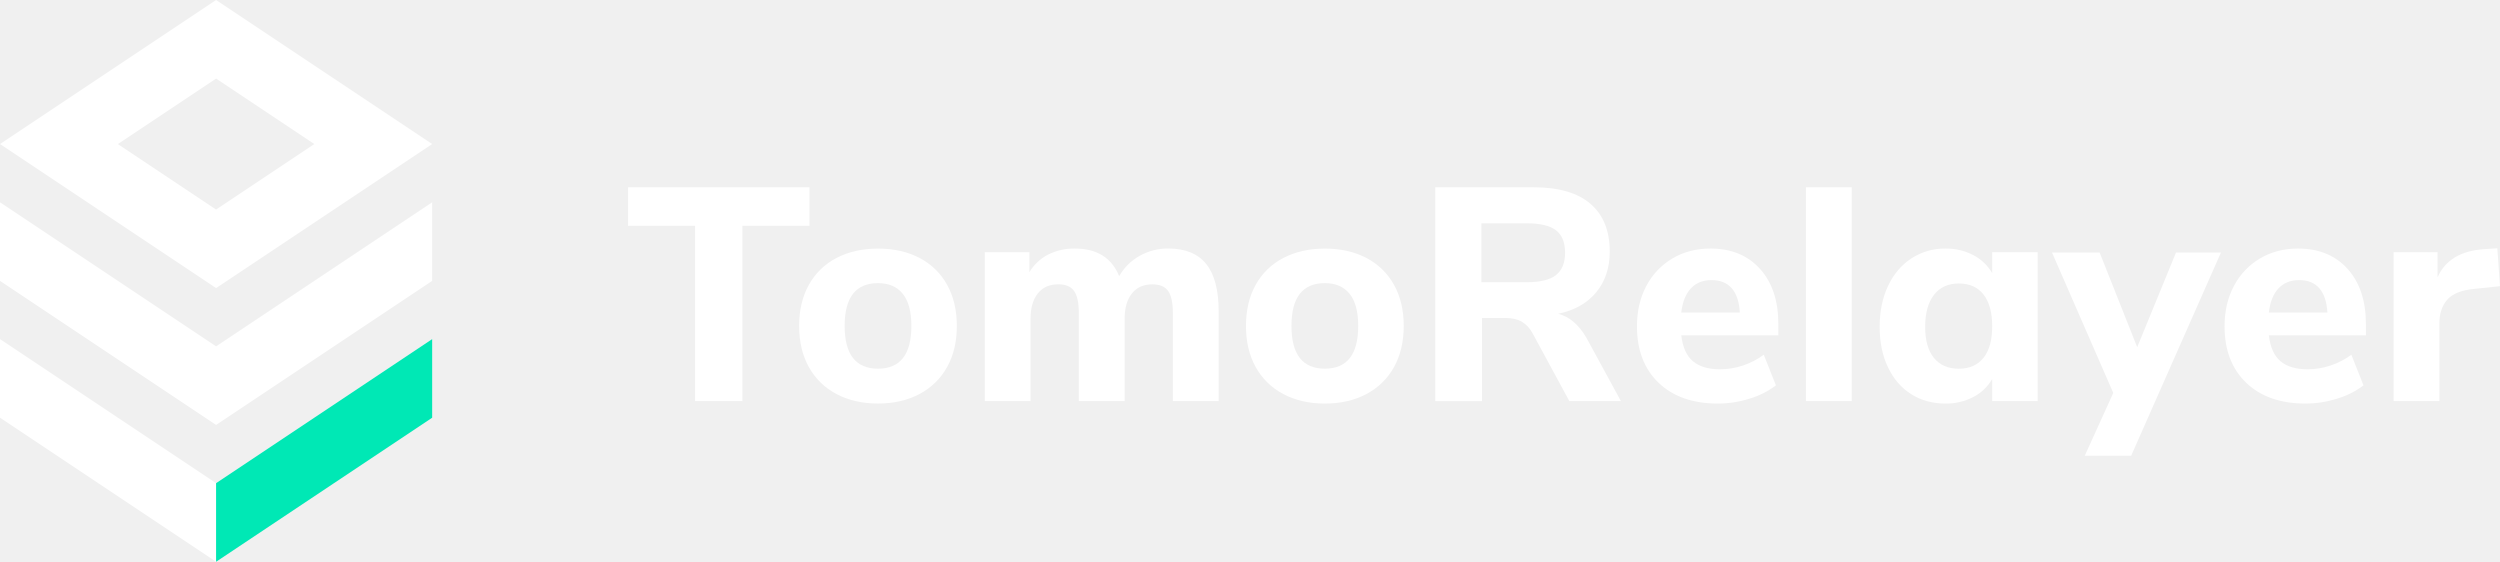
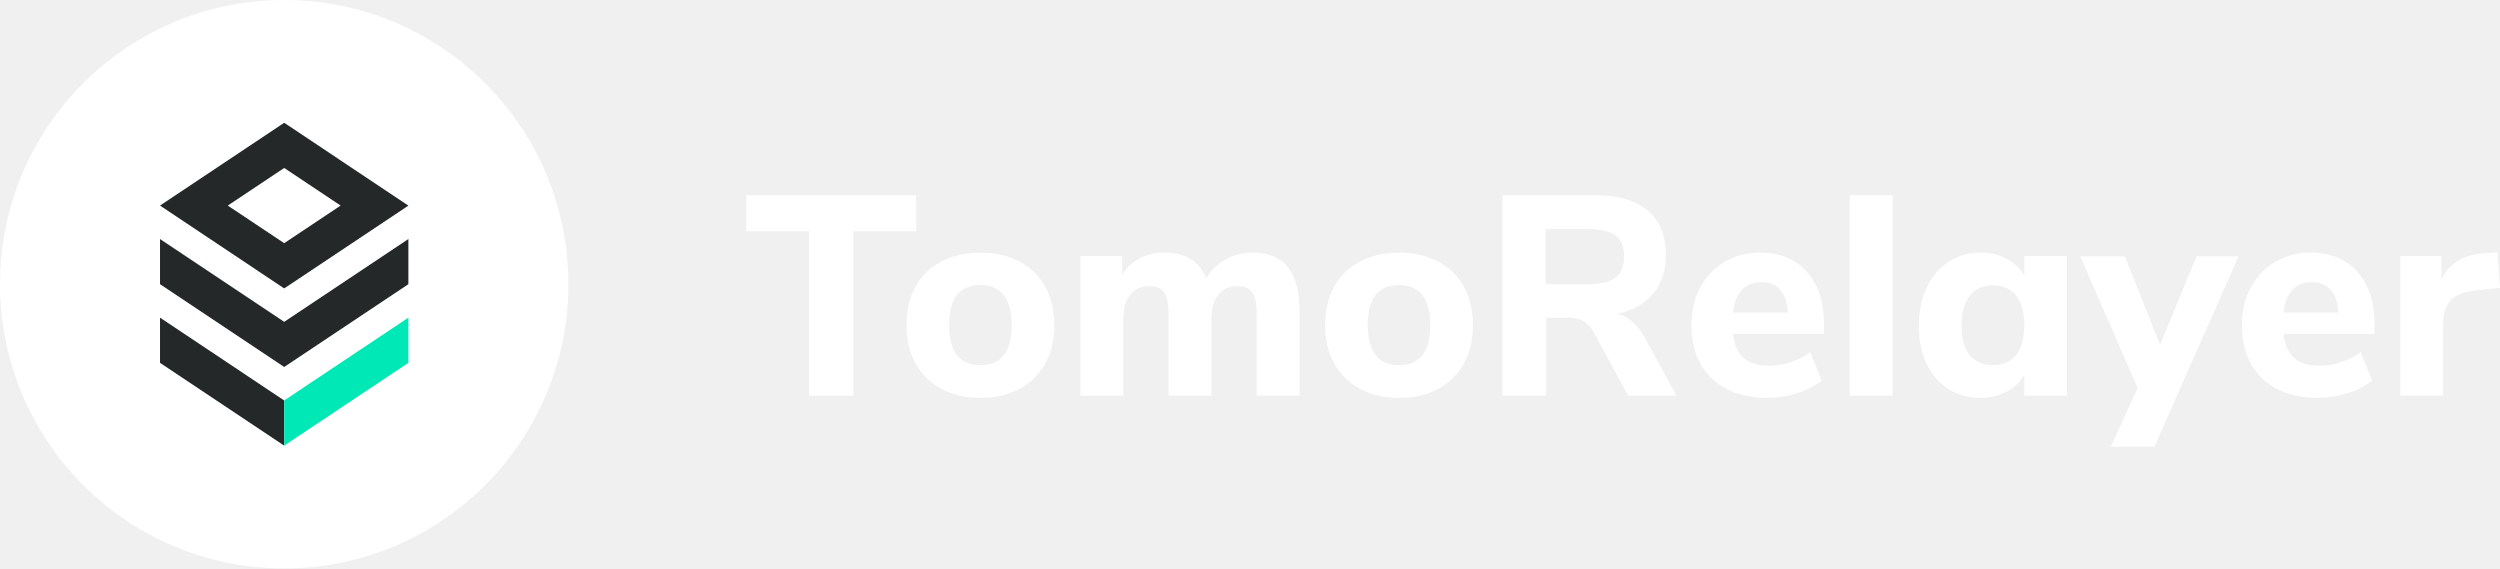
- <svg xmlns="http://www.w3.org/2000/svg" viewBox="0 0 2225.16 500">
+ <svg xmlns="http://www.w3.org/2000/svg" viewBox="0 0 2199.17 500">
  <defs>
-     <style>.cls-1{fill:#fff;}.cls-2{fill:#00e8b5;}</style>
+     <style>.cls-1{fill:#fff;}.cls-2{fill:#242828;}.cls-3{fill:#00e8b5;}</style>
  </defs>
  <g id="Layer_2" data-name="Layer 2">
    <g id="Layer_1-2" data-name="Layer 1">
-       <path class="cls-1" d="M618.67,357V201H559V166.69H720.46V201H660.79V357Z" />
-       <path class="cls-1" d="M744.49,350.7a59.64,59.64,0,0,1-24.57-24q-8.64-15.53-8.64-36.59t8.64-36.58a58.86,58.86,0,0,1,24.57-23.9q15.93-8.35,37-8.37t37,8.37A58.86,58.86,0,0,1,843,253.5q8.64,15.53,8.64,36.58T843,326.67a59.64,59.64,0,0,1-24.57,24q-15.93,8.51-37,8.5T744.49,350.7Zm66.69-60.62q0-19.15-7.69-28.62t-22-9.45q-29.7,0-29.7,38.07t29.7,38.07Q811.18,328.15,811.18,290.08Z" />
-       <path class="cls-1" d="M1073.62,235q11.07,13.77,11.07,42.12V357h-40.77V278.47q0-13.49-4.18-19.44t-14.18-5.94q-11.61,0-18.09,8.1T1001,283.87V357H960.22V278.47Q960.22,265,956,259t-14.18-5.94q-11.61,0-18.09,8.1t-6.48,22.68V357H876.52V224.47h39.69v17.82a41.54,41.54,0,0,1,16.61-15.66,51.16,51.16,0,0,1,23.89-5.4q29.43,0,39.42,24.57a47.48,47.48,0,0,1,18.09-18,50.9,50.9,0,0,1,25.65-6.62Q1062.55,221.23,1073.62,235Z" />
-       <path class="cls-1" d="M1142.2,350.7a59.64,59.64,0,0,1-24.57-24q-8.64-15.53-8.64-36.59t8.64-36.58a58.86,58.86,0,0,1,24.57-23.9q15.93-8.35,37-8.37t37,8.37a58.86,58.86,0,0,1,24.57,23.9q8.64,15.53,8.64,36.58t-8.64,36.59a59.64,59.64,0,0,1-24.57,24q-15.93,8.51-37,8.5T1142.2,350.7Zm66.69-60.62q0-19.15-7.7-28.62t-22-9.45q-29.7,0-29.7,38.07t29.7,38.07Q1208.89,328.15,1208.89,290.08Z" />
-       <path class="cls-1" d="M1442.71,357h-45.9l-32.94-60.75a25.83,25.83,0,0,0-9.72-10.12q-5.67-3.1-14.31-3.11h-20.79v74h-41.58V166.69H1365q33.48,0,50.62,14.72t17.15,42.52q0,21.62-12,36.18t-33.88,19.17q14.85,3.8,25.11,21.33Zm-57.78-112.18q8.1-6.35,8.1-19.85,0-13.77-8.1-20t-26.19-6.21h-40.23V251.2h40.23Q1376.83,251.2,1384.93,244.86Z" />
-       <path class="cls-1" d="M1582.84,298.45h-86.41q1.89,15.94,10.4,23.09t24.17,7.15a64.11,64.11,0,0,0,20.38-3.37,65.59,65.59,0,0,0,18.5-9.59l10.8,27.27a73.51,73.51,0,0,1-23.63,11.88,93.75,93.75,0,0,1-28,4.32q-33.48,0-52.78-18.49T1457,290.35q0-20.25,8.38-35.91A61.32,61.32,0,0,1,1488.6,230q14.85-8.77,33.75-8.78,27.81,0,44.15,18.09t16.34,49.14Zm-77.9-41.71q-6.89,7.42-8.51,21.46h52.12q-.81-14.29-7.16-21.6t-18-7.29Q1511.82,249.31,1504.94,256.74Z" />
-       <path class="cls-1" d="M1607.4,357V166.69h40.77V357Z" />
-       <path class="cls-1" d="M1813.68,224.47V357h-40.5V337.33a41.45,41.45,0,0,1-16.87,16.07,51.88,51.88,0,0,1-24.71,5.8q-17.28,0-30.51-8.37t-20.65-23.89q-7.44-15.53-7.43-36.05t7.43-36.31q7.43-15.79,20.79-24.57a54.09,54.09,0,0,1,30.37-8.78,51.89,51.89,0,0,1,24.71,5.81,41.56,41.56,0,0,1,16.87,16.06V224.47Zm-48.19,94q7.69-9.72,7.69-28.08t-7.69-28.21q-7.7-9.85-22-9.86t-22.14,10.13q-7.83,10.13-7.83,28.48,0,18.11,7.83,27.68t22.14,9.58Q1757.79,328.15,1765.49,318.43Z" />
-       <path class="cls-1" d="M1936.8,224.74h40l-79.92,180.9h-41.31l25.38-55.89-54.54-125h42.39L1902.24,309Z" />
-       <path class="cls-1" d="M2105.82,298.45h-86.4q1.89,15.94,10.39,23.09t24.17,7.15a64.06,64.06,0,0,0,20.38-3.37,65.46,65.46,0,0,0,18.5-9.59l10.8,27.27A73.51,73.51,0,0,1,2080,354.88a93.69,93.69,0,0,1-27.94,4.32q-33.48,0-52.78-18.49T1980,290.35q0-20.25,8.37-35.91A61.41,61.41,0,0,1,2011.59,230q14.85-8.77,33.75-8.78,27.81,0,44.14,18.09t16.34,49.14Zm-77.89-41.71q-6.9,7.42-8.51,21.46h52.11q-.81-14.29-7.16-21.6t-17.95-7.29Q2034.81,249.31,2027.93,256.74Z" />
-       <path class="cls-1" d="M2225.16,254.71l-22.95,2.43q-17,1.62-24,9.59t-7,21.19V357h-40.77V224.47h39.15v22.41q10-22.93,41.31-25.11l11.88-.81Z" />
-       <path class="cls-1" d="M190.46,255.19l1.87,1.24,1.86-1.24L380.45,131l4.2-2.8-4.2-2.81L194.19,1.25,192.33,0l-1.87,1.25L4.21,125.41,0,128.22,4.21,131Zm1.87-185.25,87.41,58.28L192.33,186.5l-87.42-58.28Z" />
-       <polygon class="cls-1" points="384.65 180.06 192.33 308.28 0 180.06 0 250 192.33 378.21 384.65 250.01 384.65 180.06" />
-       <polygon class="cls-1" points="192.33 430.07 192.33 500 0.01 371.8 0.01 301.85 192.33 430.07" />
-       <polygon class="cls-2" points="384.65 301.85 384.65 371.8 192.33 500 192.33 430.07 384.65 301.85" />
+       <circle class="cls-1" cx="250" cy="250" r="250" />
+       <path class="cls-2" d="M248.94,253l1.06.7,1.06-.7,105.79-70.53,2.39-1.59-2.39-1.6L251.06,108.71,250,108l-1.06.71L143.15,179.23l-2.39,1.6,2.39,1.59ZM250,147.73l49.65,33.1L250,213.93l-49.65-33.1Z" />
+       <polygon class="cls-2" points="359.24 210.27 250 283.11 140.76 210.27 140.76 250 250 322.82 359.24 250 359.24 210.27" />
+       <polygon class="cls-2" points="250 352.28 250 392 140.76 319.18 140.76 279.45 250 352.28" />
+       <polygon class="cls-3" points="359.24 279.45 359.24 319.18 250 392 250 352.28 359.24 279.45" />
+       <path class="cls-1" d="M711.68,348V203.46H656.43V171.71h149.5v31.75H750.68V348Z" />
+       <path class="cls-1" d="M828.18,342.09a55.3,55.3,0,0,1-22.75-22.25q-8-14.37-8-33.88t8-33.87A54.54,54.54,0,0,1,828.18,230q14.76-7.74,34.25-7.75T896.68,230a54.43,54.43,0,0,1,22.75,22.13q8,14.37,8,33.87t-8,33.88a55.19,55.19,0,0,1-22.75,22.25Q881.94,350,862.43,350T828.18,342.09ZM889.93,286q0-17.74-7.12-26.5t-20.38-8.75q-27.49,0-27.5,35.25t27.5,35.25Q889.94,321.21,889.93,286Z" />
+       <path class="cls-1" d="M1132.93,235q10.24,12.75,10.25,39v74h-37.75V275.21q0-12.49-3.87-18t-13.13-5.5q-10.76,0-16.75,7.5t-6,21V348h-37.75V275.21q0-12.49-3.87-18t-13.13-5.5q-10.75,0-16.75,7.5t-6,21V348H950.43V225.21h36.75v16.5a38.42,38.42,0,0,1,15.38-14.5,47.32,47.32,0,0,1,22.12-5q27.25,0,36.5,22.75a43.91,43.91,0,0,1,16.75-16.62,47.17,47.17,0,0,1,23.75-6.13Q1122.68,222.21,1132.93,235Z" />
+       <path class="cls-1" d="M1196.43,342.09a55.24,55.24,0,0,1-22.75-22.25q-8-14.37-8-33.88t8-33.87A54.49,54.49,0,0,1,1196.43,230q14.74-7.74,34.25-7.75t34.25,7.75a54.49,54.49,0,0,1,22.75,22.13q8,14.37,8,33.87t-8,33.88a55.24,55.24,0,0,1-22.75,22.25q-14.75,7.88-34.25,7.87T1196.43,342.09ZM1258.18,286q0-17.74-7.12-26.5t-20.38-8.75q-27.5,0-27.5,35.25t27.5,35.25Q1258.18,321.21,1258.18,286Z" />
+       <path class="cls-1" d="M1474.68,348h-42.5l-30.5-56.25a23.9,23.9,0,0,0-9-9.37q-5.25-2.88-13.25-2.88h-19.25V348h-38.5V171.71h81q31,0,46.88,13.63t15.87,39.37q0,20-11.12,33.5T1422.93,276q13.74,3.51,23.25,19.75Zm-53.5-103.87q7.5-5.88,7.5-18.38,0-12.75-7.5-18.5t-24.25-5.75h-37.25V250h37.25Q1413.67,250,1421.18,244.09Z" />
+       <path class="cls-1" d="M1604.43,293.71h-80q1.74,14.76,9.62,21.38t22.38,6.62a59.43,59.43,0,0,0,18.87-3.12,60.64,60.64,0,0,0,17.13-8.88l10,25.25a68.09,68.09,0,0,1-21.88,11,86.66,86.66,0,0,1-25.87,4q-31,0-48.88-17.12t-17.87-46.63q0-18.75,7.75-33.25a56.8,56.8,0,0,1,21.5-22.62q13.74-8.13,31.25-8.13,25.74,0,40.87,16.75t15.13,45.5Zm-72.13-38.62q-6.37,6.87-7.87,19.87h48.25q-.75-13.24-6.63-20t-16.62-6.75Q1538.68,248.21,1532.3,255.09Z" />
+       <path class="cls-1" d="M1627.18,348V171.71h37.75V348Z" />
+       <path class="cls-1" d="M1818.17,225.21V348h-37.5V329.71a38.33,38.33,0,0,1-15.62,14.88,48.08,48.08,0,0,1-22.88,5.37q-16,0-28.25-7.75t-19.12-22.12q-6.88-14.37-6.88-33.38t6.88-33.62a53.9,53.9,0,0,1,19.25-22.75,50.06,50.06,0,0,1,28.12-8.13,48.08,48.08,0,0,1,22.88,5.38,38.38,38.38,0,0,1,15.62,14.87V225.21Zm-44.62,87q7.13-9,7.12-26t-7.12-26.12q-7.12-9.12-20.38-9.13t-20.5,9.38q-7.25,9.38-7.25,26.37,0,16.76,7.25,25.63t20.5,8.87Q1766.43,321.21,1773.55,312.21Z" />
+       <path class="cls-1" d="M1932.17,225.46h37l-74,167.5h-38.25l23.5-51.75-50.5-115.75h39.25l31,78Z" />
+       <path class="cls-1" d="M2088.67,293.71h-80q1.75,14.76,9.63,21.38t22.37,6.62a59.44,59.44,0,0,0,18.88-3.12,60.45,60.45,0,0,0,17.12-8.88l10,25.25a68,68,0,0,1-21.87,11,86.72,86.72,0,0,1-25.88,4q-31,0-48.87-17.12t-17.88-46.63q0-18.75,7.75-33.25a56.93,56.93,0,0,1,21.5-22.62,60.25,60.25,0,0,1,31.25-8.13q25.76,0,40.88,16.75t15.12,45.5Zm-72.12-38.62q-6.37,6.87-7.88,19.87h48.25q-.75-13.24-6.62-20t-16.63-6.75Q2022.93,248.21,2016.55,255.09Z" />
+       <path class="cls-1" d="M2199.17,253.21l-21.25,2.25q-15.75,1.5-22.25,8.88t-6.5,19.62v64h-37.75V225.21h36.25V246q9.26-21.24,38.25-23.25l11-.75Z" />
    </g>
  </g>
</svg>
